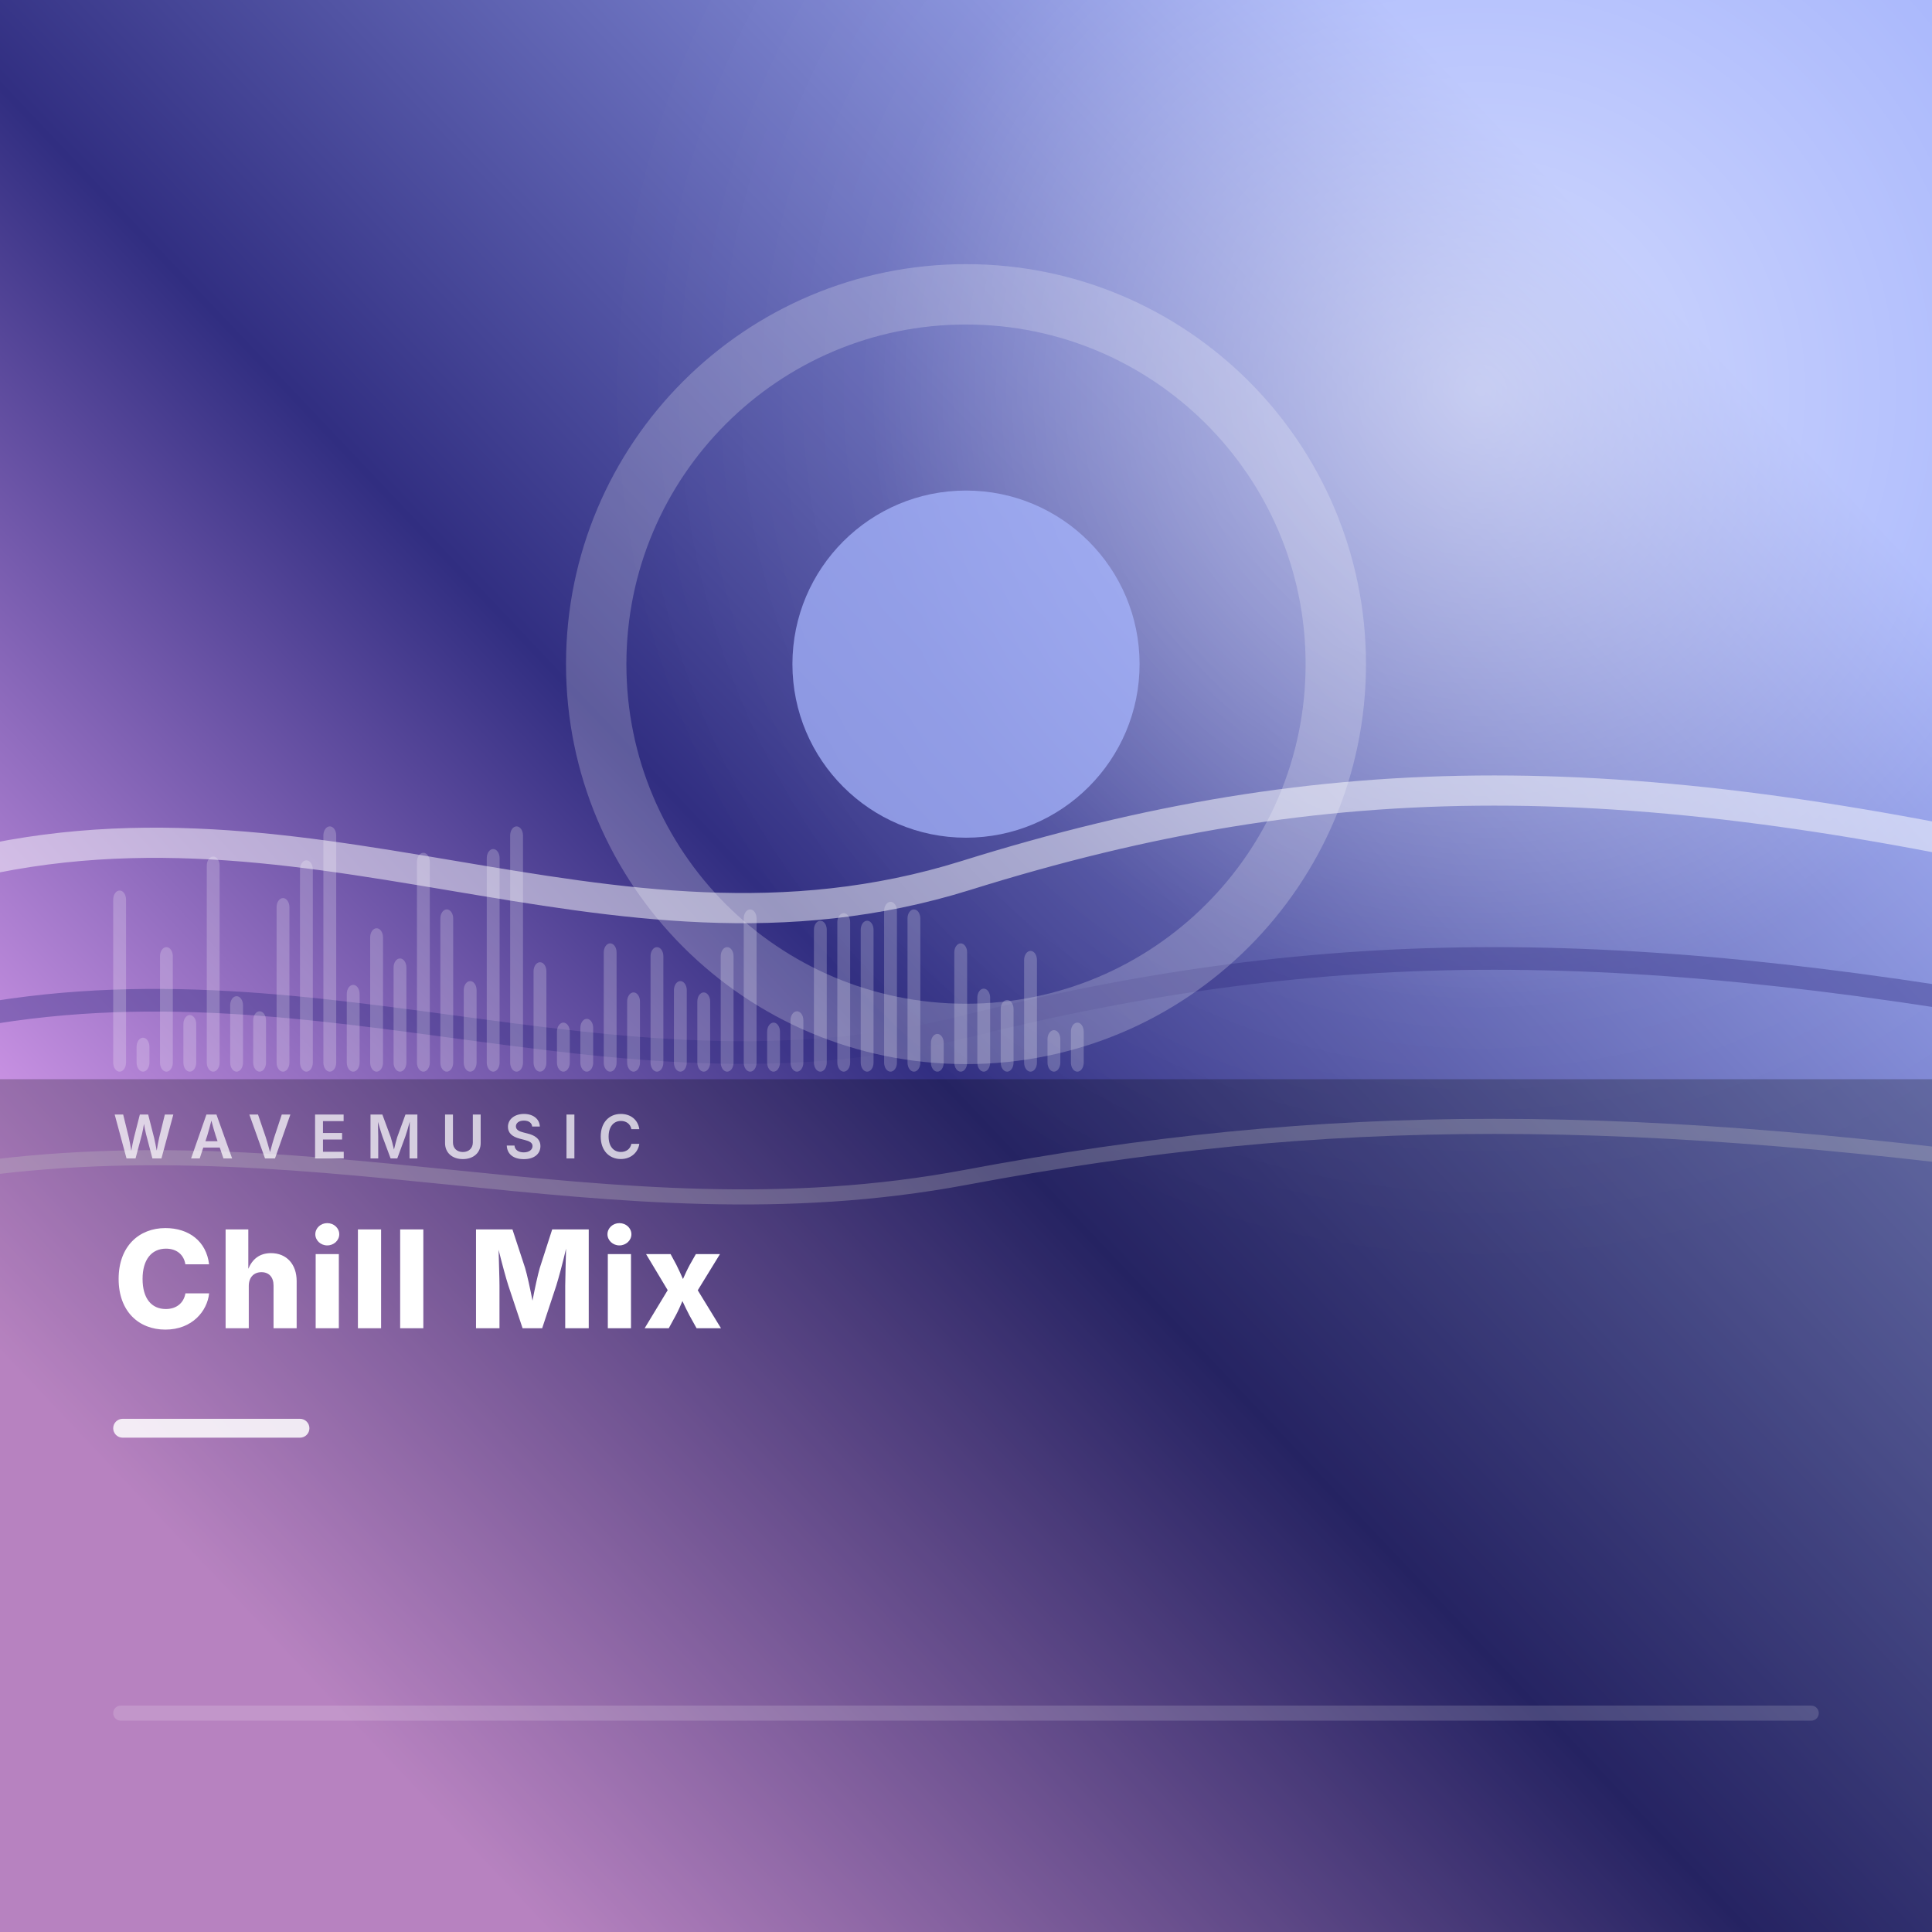
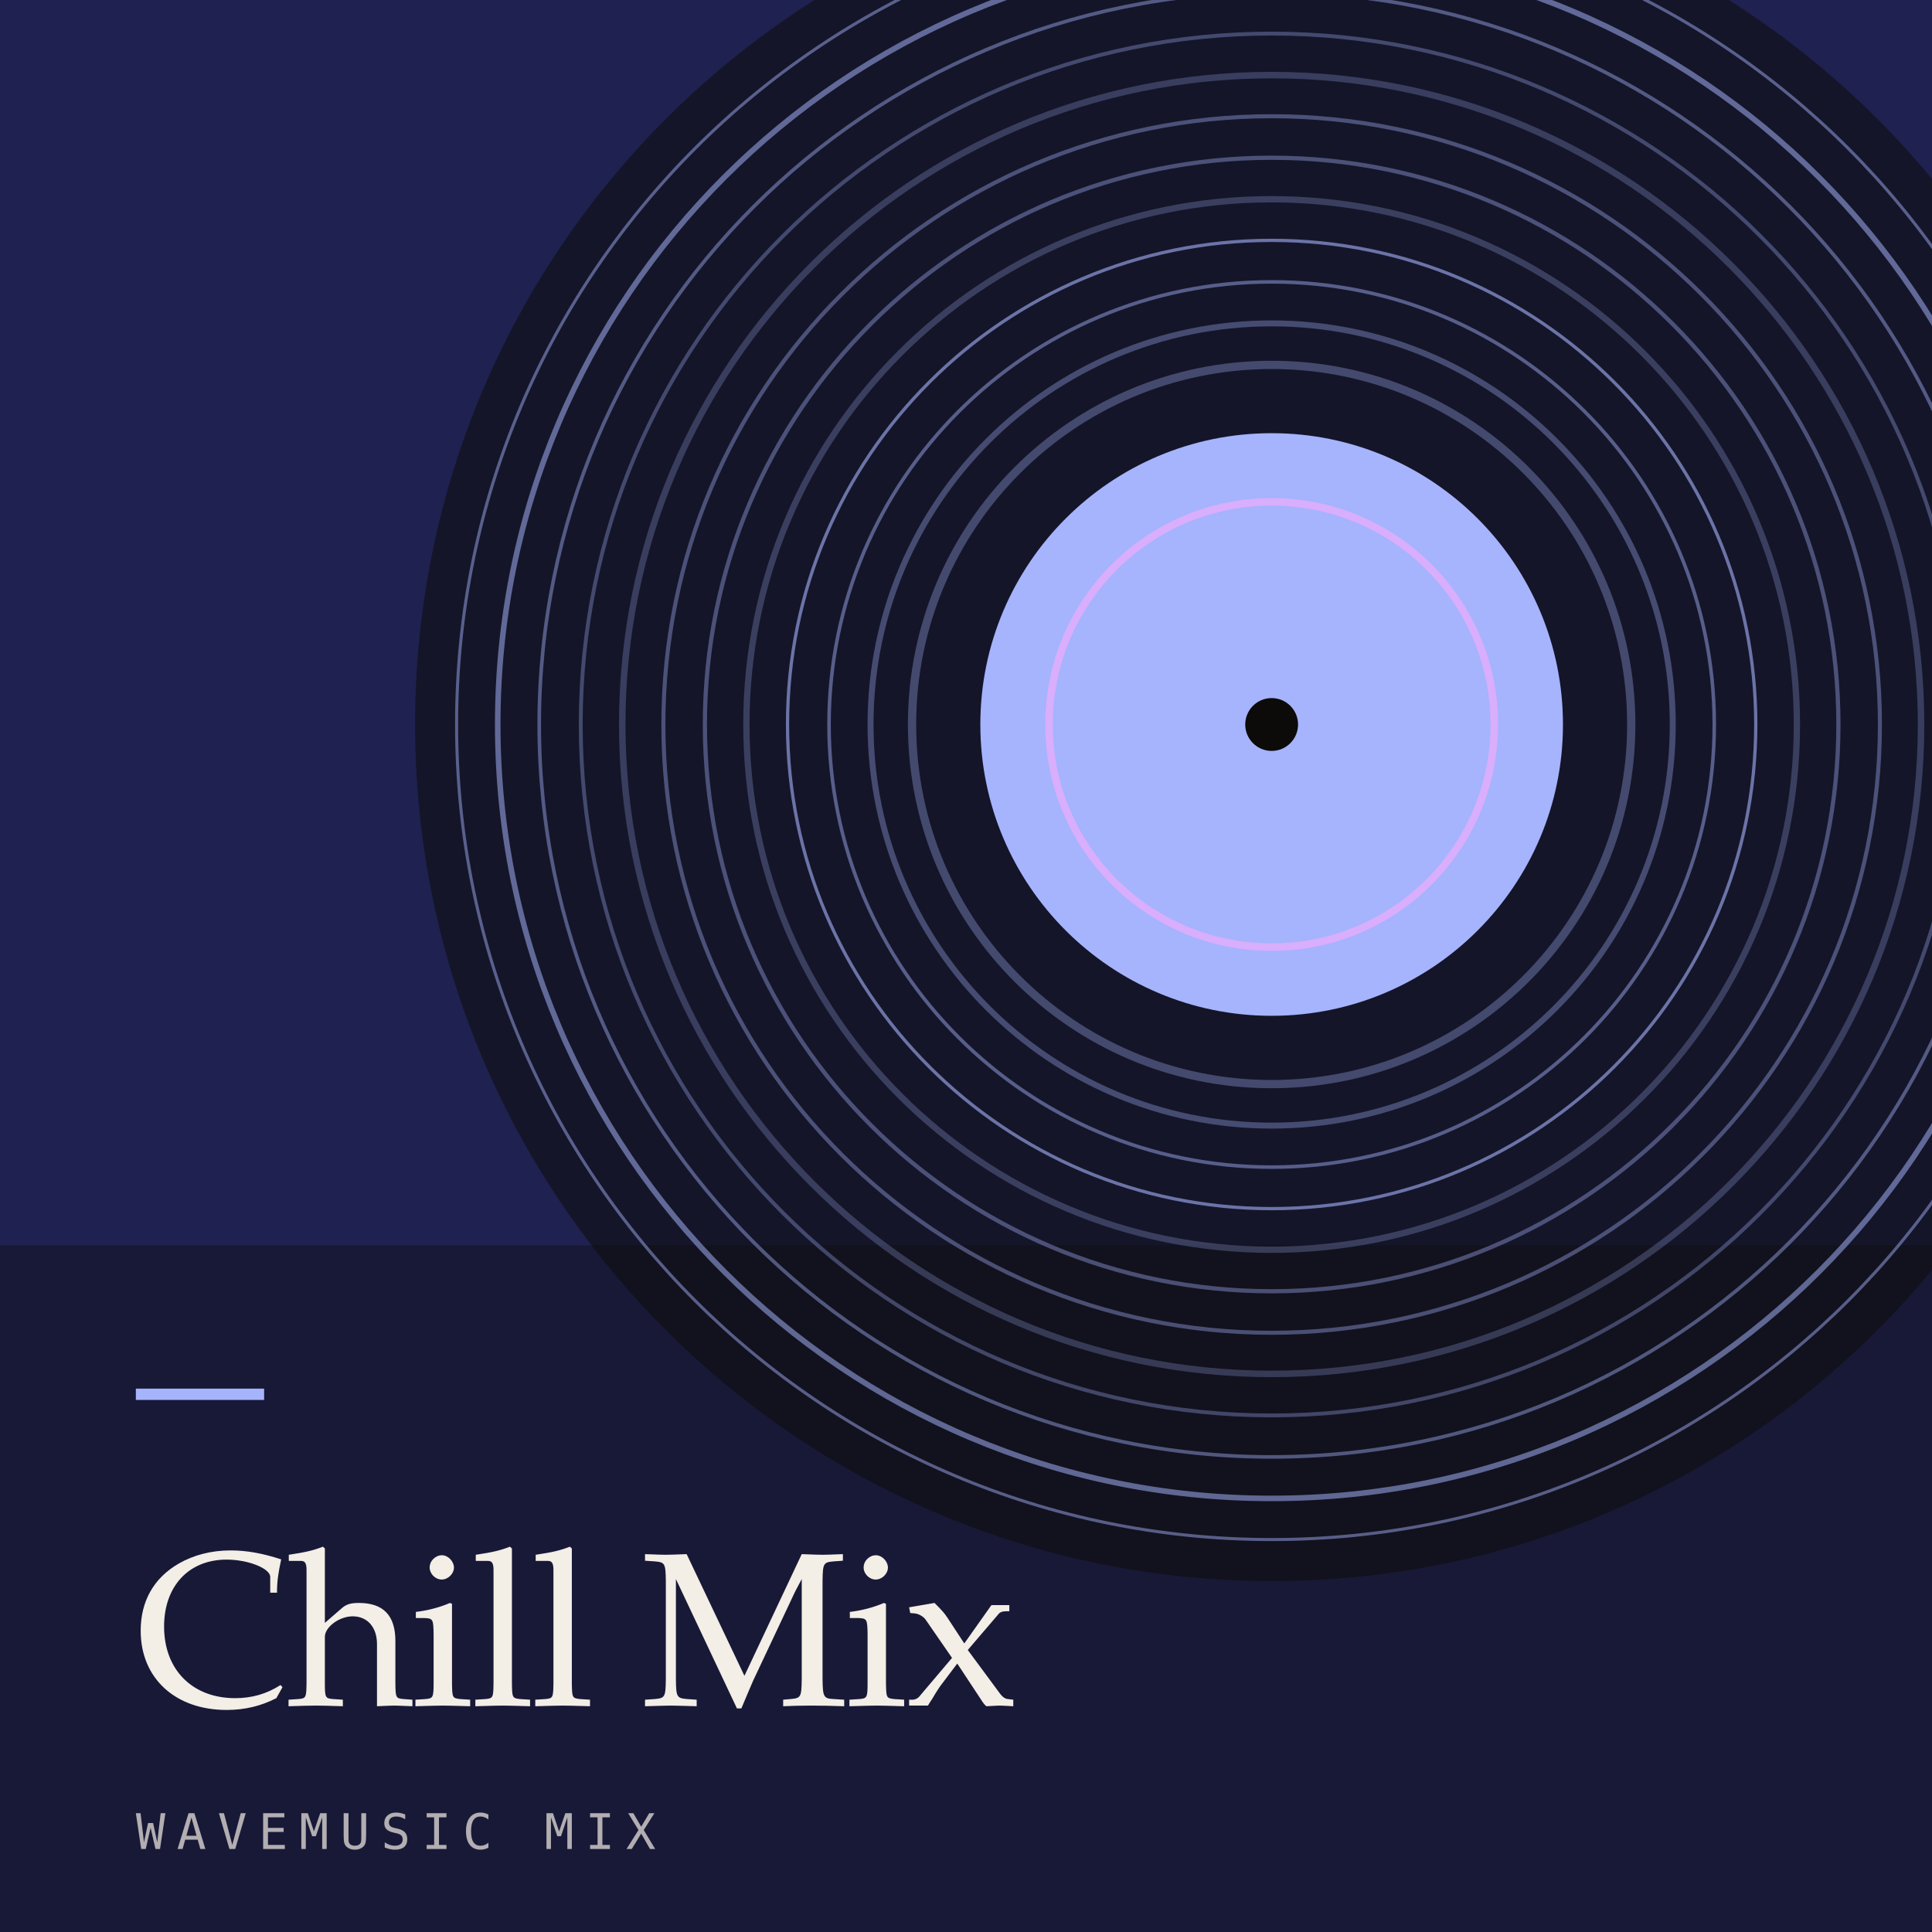
<svg xmlns="http://www.w3.org/2000/svg" viewBox="0 0 512 512" width="512" height="512" role="img" aria-label="Chill Mix">
-   <defs>
-     <linearGradient id="bgm2" gradientTransform="rotate(137 0.5 0.5)">
-       <stop offset="0" stop-color="#a5b4fc" />
-       <stop offset="0.55" stop-color="#312e81" />
-       <stop offset="1" stop-color="#f0abfc" />
-     </linearGradient>
-     <radialGradient id="glowm2" cx="0.5" cy="0.5" r="0.5">
-       <stop offset="0" stop-color="#ffffff" stop-opacity="0.5" />
-       <stop offset="0.7" stop-color="#ffffff" stop-opacity="0.05" />
-       <stop offset="1" stop-color="#ffffff" stop-opacity="0" />
-     </radialGradient>
-   </defs>
-   <rect width="512" height="512" fill="url(#bgm2)" />
-   <circle cx="392" cy="104" r="230" fill="url(#glowm2)" />
-   <g>
-     <path d="M -20 232 C 80 202, 160 262, 256 232 S 432 202, 560 232" fill="none" stroke="#ffffff" stroke-width="8" opacity="0.5" stroke-linecap="round" />
-     <path d="M -20 272 C 80 248, 160 296, 256 272 S 432 248, 560 272" fill="none" stroke="#312e81" stroke-width="6" opacity="0.4" stroke-linecap="round" />
-     <path d="M -20 312 C 80 294, 160 330, 256 312 S 432 294, 560 312" fill="none" stroke="#ffffff" stroke-width="4" opacity="0.3" stroke-linecap="round" />
-     <circle cx="256" cy="176" r="98" fill="none" stroke="#ffffff38" stroke-width="16" />
-     <circle cx="256" cy="176" r="46" fill="#a5b4fcbf" />
-   </g>
-   <g>
-     <rect x="30.0" y="236.0" width="3.40" height="48" rx="2.4" fill="#ffffff" opacity="0.22" />
-     <rect x="36.2" y="275.0" width="3.40" height="9" rx="2.4" fill="#ffffff" opacity="0.22" />
-     <rect x="42.4" y="251.0" width="3.40" height="33" rx="2.4" fill="#ffffff" opacity="0.22" />
-     <rect x="48.6" y="269.0" width="3.40" height="15" rx="2.4" fill="#ffffff" opacity="0.22" />
-     <rect x="54.8" y="227.0" width="3.40" height="57" rx="2.4" fill="#ffffff" opacity="0.22" />
-     <rect x="61.0" y="264.0" width="3.40" height="20" rx="2.4" fill="#ffffff" opacity="0.22" />
-     <rect x="67.1" y="268.0" width="3.40" height="16" rx="2.4" fill="#ffffff" opacity="0.22" />
-     <rect x="73.3" y="238.0" width="3.40" height="46" rx="2.4" fill="#ffffff" opacity="0.22" />
-     <rect x="79.5" y="228.0" width="3.40" height="56" rx="2.4" fill="#ffffff" opacity="0.22" />
-     <rect x="85.7" y="219.0" width="3.40" height="65" rx="2.4" fill="#ffffff" opacity="0.22" />
-     <rect x="91.9" y="261.0" width="3.40" height="23" rx="2.4" fill="#ffffff" opacity="0.22" />
-     <rect x="98.1" y="246.0" width="3.40" height="38" rx="2.4" fill="#ffffff" opacity="0.22" />
-     <rect x="104.3" y="254.0" width="3.40" height="30" rx="2.4" fill="#ffffff" opacity="0.22" />
-     <rect x="110.5" y="226.0" width="3.40" height="58" rx="2.4" fill="#ffffff" opacity="0.22" />
-     <rect x="116.7" y="241.0" width="3.40" height="43" rx="2.4" fill="#ffffff" opacity="0.22" />
-     <rect x="122.9" y="260.0" width="3.40" height="24" rx="2.4" fill="#ffffff" opacity="0.22" />
-     <rect x="129.0" y="225.0" width="3.40" height="59" rx="2.4" fill="#ffffff" opacity="0.22" />
-     <rect x="135.2" y="219.0" width="3.40" height="65" rx="2.4" fill="#ffffff" opacity="0.22" />
-     <rect x="141.4" y="255.0" width="3.40" height="29" rx="2.4" fill="#ffffff" opacity="0.22" />
-     <rect x="147.6" y="271.0" width="3.40" height="13" rx="2.4" fill="#ffffff" opacity="0.22" />
-     <rect x="153.8" y="270.0" width="3.40" height="14" rx="2.4" fill="#ffffff" opacity="0.22" />
-     <rect x="160.0" y="250.0" width="3.40" height="34" rx="2.4" fill="#ffffff" opacity="0.22" />
-     <rect x="166.2" y="263.0" width="3.40" height="21" rx="2.4" fill="#ffffff" opacity="0.22" />
-     <rect x="172.4" y="251.0" width="3.40" height="33" rx="2.4" fill="#ffffff" opacity="0.22" />
-     <rect x="178.6" y="260.0" width="3.40" height="24" rx="2.4" fill="#ffffff" opacity="0.22" />
-     <rect x="184.8" y="263.0" width="3.40" height="21" rx="2.4" fill="#ffffff" opacity="0.22" />
-     <rect x="191.0" y="251.0" width="3.40" height="33" rx="2.4" fill="#ffffff" opacity="0.22" />
-     <rect x="197.1" y="241.0" width="3.40" height="43" rx="2.4" fill="#ffffff" opacity="0.22" />
-     <rect x="203.3" y="271.0" width="3.40" height="13" rx="2.4" fill="#ffffff" opacity="0.22" />
-     <rect x="209.5" y="268.0" width="3.40" height="16" rx="2.4" fill="#ffffff" opacity="0.22" />
-     <rect x="215.7" y="244.0" width="3.40" height="40" rx="2.4" fill="#ffffff" opacity="0.22" />
-     <rect x="221.9" y="242.0" width="3.40" height="42" rx="2.4" fill="#ffffff" opacity="0.22" />
-     <rect x="228.1" y="244.0" width="3.40" height="40" rx="2.4" fill="#ffffff" opacity="0.22" />
-     <rect x="234.3" y="239.0" width="3.40" height="45" rx="2.4" fill="#ffffff" opacity="0.22" />
-     <rect x="240.5" y="241.0" width="3.40" height="43" rx="2.4" fill="#ffffff" opacity="0.22" />
-     <rect x="246.7" y="274.0" width="3.40" height="10" rx="2.4" fill="#ffffff" opacity="0.22" />
-     <rect x="252.9" y="250.0" width="3.40" height="34" rx="2.4" fill="#ffffff" opacity="0.22" />
-     <rect x="259.0" y="262.0" width="3.40" height="22" rx="2.4" fill="#ffffff" opacity="0.22" />
-     <rect x="265.2" y="265.0" width="3.40" height="19" rx="2.4" fill="#ffffff" opacity="0.22" />
-     <rect x="271.4" y="252.0" width="3.40" height="32" rx="2.4" fill="#ffffff" opacity="0.22" />
-     <rect x="277.6" y="273.0" width="3.40" height="11" rx="2.4" fill="#ffffff" opacity="0.22" />
-     <rect x="283.8" y="271.0" width="3.40" height="13" rx="2.4" fill="#ffffff" opacity="0.22" />
-   </g>
-   <rect y="286" width="512" height="226" fill="#000000" opacity="0.24" />
-   <text x="30" y="352" font-family="Inter, 'Segoe UI', Arial, sans-serif" font-size="36" font-weight="800" letter-spacing="1" fill="#ffffff">Chill Mix</text>
-   <text x="30" y="307" font-family="Inter, 'Segoe UI', Arial, sans-serif" font-size="16" font-weight="600" letter-spacing="5" fill="#ffffff" opacity="0.72">WAVEMUSIC</text>
-   <rect x="30" y="376" width="52" height="5" rx="2.5" fill="#ffffff" opacity="0.85" />
-   <rect x="30" y="452" width="452" height="4" rx="2" fill="#ffffff" opacity="0.16" />
+   <rect width="512" height="512" fill="#1f2150" />
+   <rect y="330" width="512" height="182" fill="#0c0b0a" opacity="0.35" />
+   <circle cx="337" cy="192" r="227" fill="#0c0b0a" opacity="0.55" />
+   <circle cx="337" cy="192" r="95.3" fill="none" stroke="#a5b4fc" stroke-width="2.19" opacity="0.33" />
+   <circle cx="337" cy="192" r="106.3" fill="none" stroke="#a5b4fc" stroke-width="1.58" opacity="0.34" />
+   <circle cx="337" cy="192" r="117.3" fill="none" stroke="#a5b4fc" stroke-width="0.94" opacity="0.46" />
+   <circle cx="337" cy="192" r="128.3" fill="none" stroke="#a5b4fc" stroke-width="0.86" opacity="0.60" />
+   <circle cx="337" cy="192" r="139.2" fill="none" stroke="#a5b4fc" stroke-width="1.67" opacity="0.26" />
+   <circle cx="337" cy="192" r="150.2" fill="none" stroke="#a5b4fc" stroke-width="1.11" opacity="0.38" />
+   <circle cx="337" cy="192" r="161.2" fill="none" stroke="#a5b4fc" stroke-width="1.07" opacity="0.38" />
+   <circle cx="337" cy="192" r="172.1" fill="none" stroke="#a5b4fc" stroke-width="1.72" opacity="0.25" />
+   <circle cx="337" cy="192" r="183.1" fill="none" stroke="#a5b4fc" stroke-width="1.02" opacity="0.33" />
+   <circle cx="337" cy="192" r="194.1" fill="none" stroke="#a5b4fc" stroke-width="0.95" opacity="0.43" />
+   <circle cx="337" cy="192" r="205.1" fill="none" stroke="#a5b4fc" stroke-width="1.47" opacity="0.53" />
+   <circle cx="337" cy="192" r="216.0" fill="none" stroke="#a5b4fc" stroke-width="0.81" opacity="0.47" />
+   <circle cx="337" cy="192" r="77.2" fill="#a5b4fc" />
+   <circle cx="337" cy="192" r="59.0" fill="none" stroke="#f0abfc" stroke-width="2" opacity="0.7" />
+   <circle cx="337" cy="192" r="7" fill="#0c0b0a" />
+   <rect x="36" y="368" width="34" height="3" fill="#a5b4fc" />
+   <text x="36" y="490" font-family="Consolas, Menlo, monospace" font-size="13" letter-spacing="3" fill="#f3eee6" opacity="0.7">WAVEMUSIC MIX</text>
+   <text x="36" y="452" font-family="Iowan Old Style, Palatino Linotype, Palatino, Georgia, serif" font-size="58" fill="#f3eee6" letter-spacing="-1">Chill Mix</text>
</svg>
